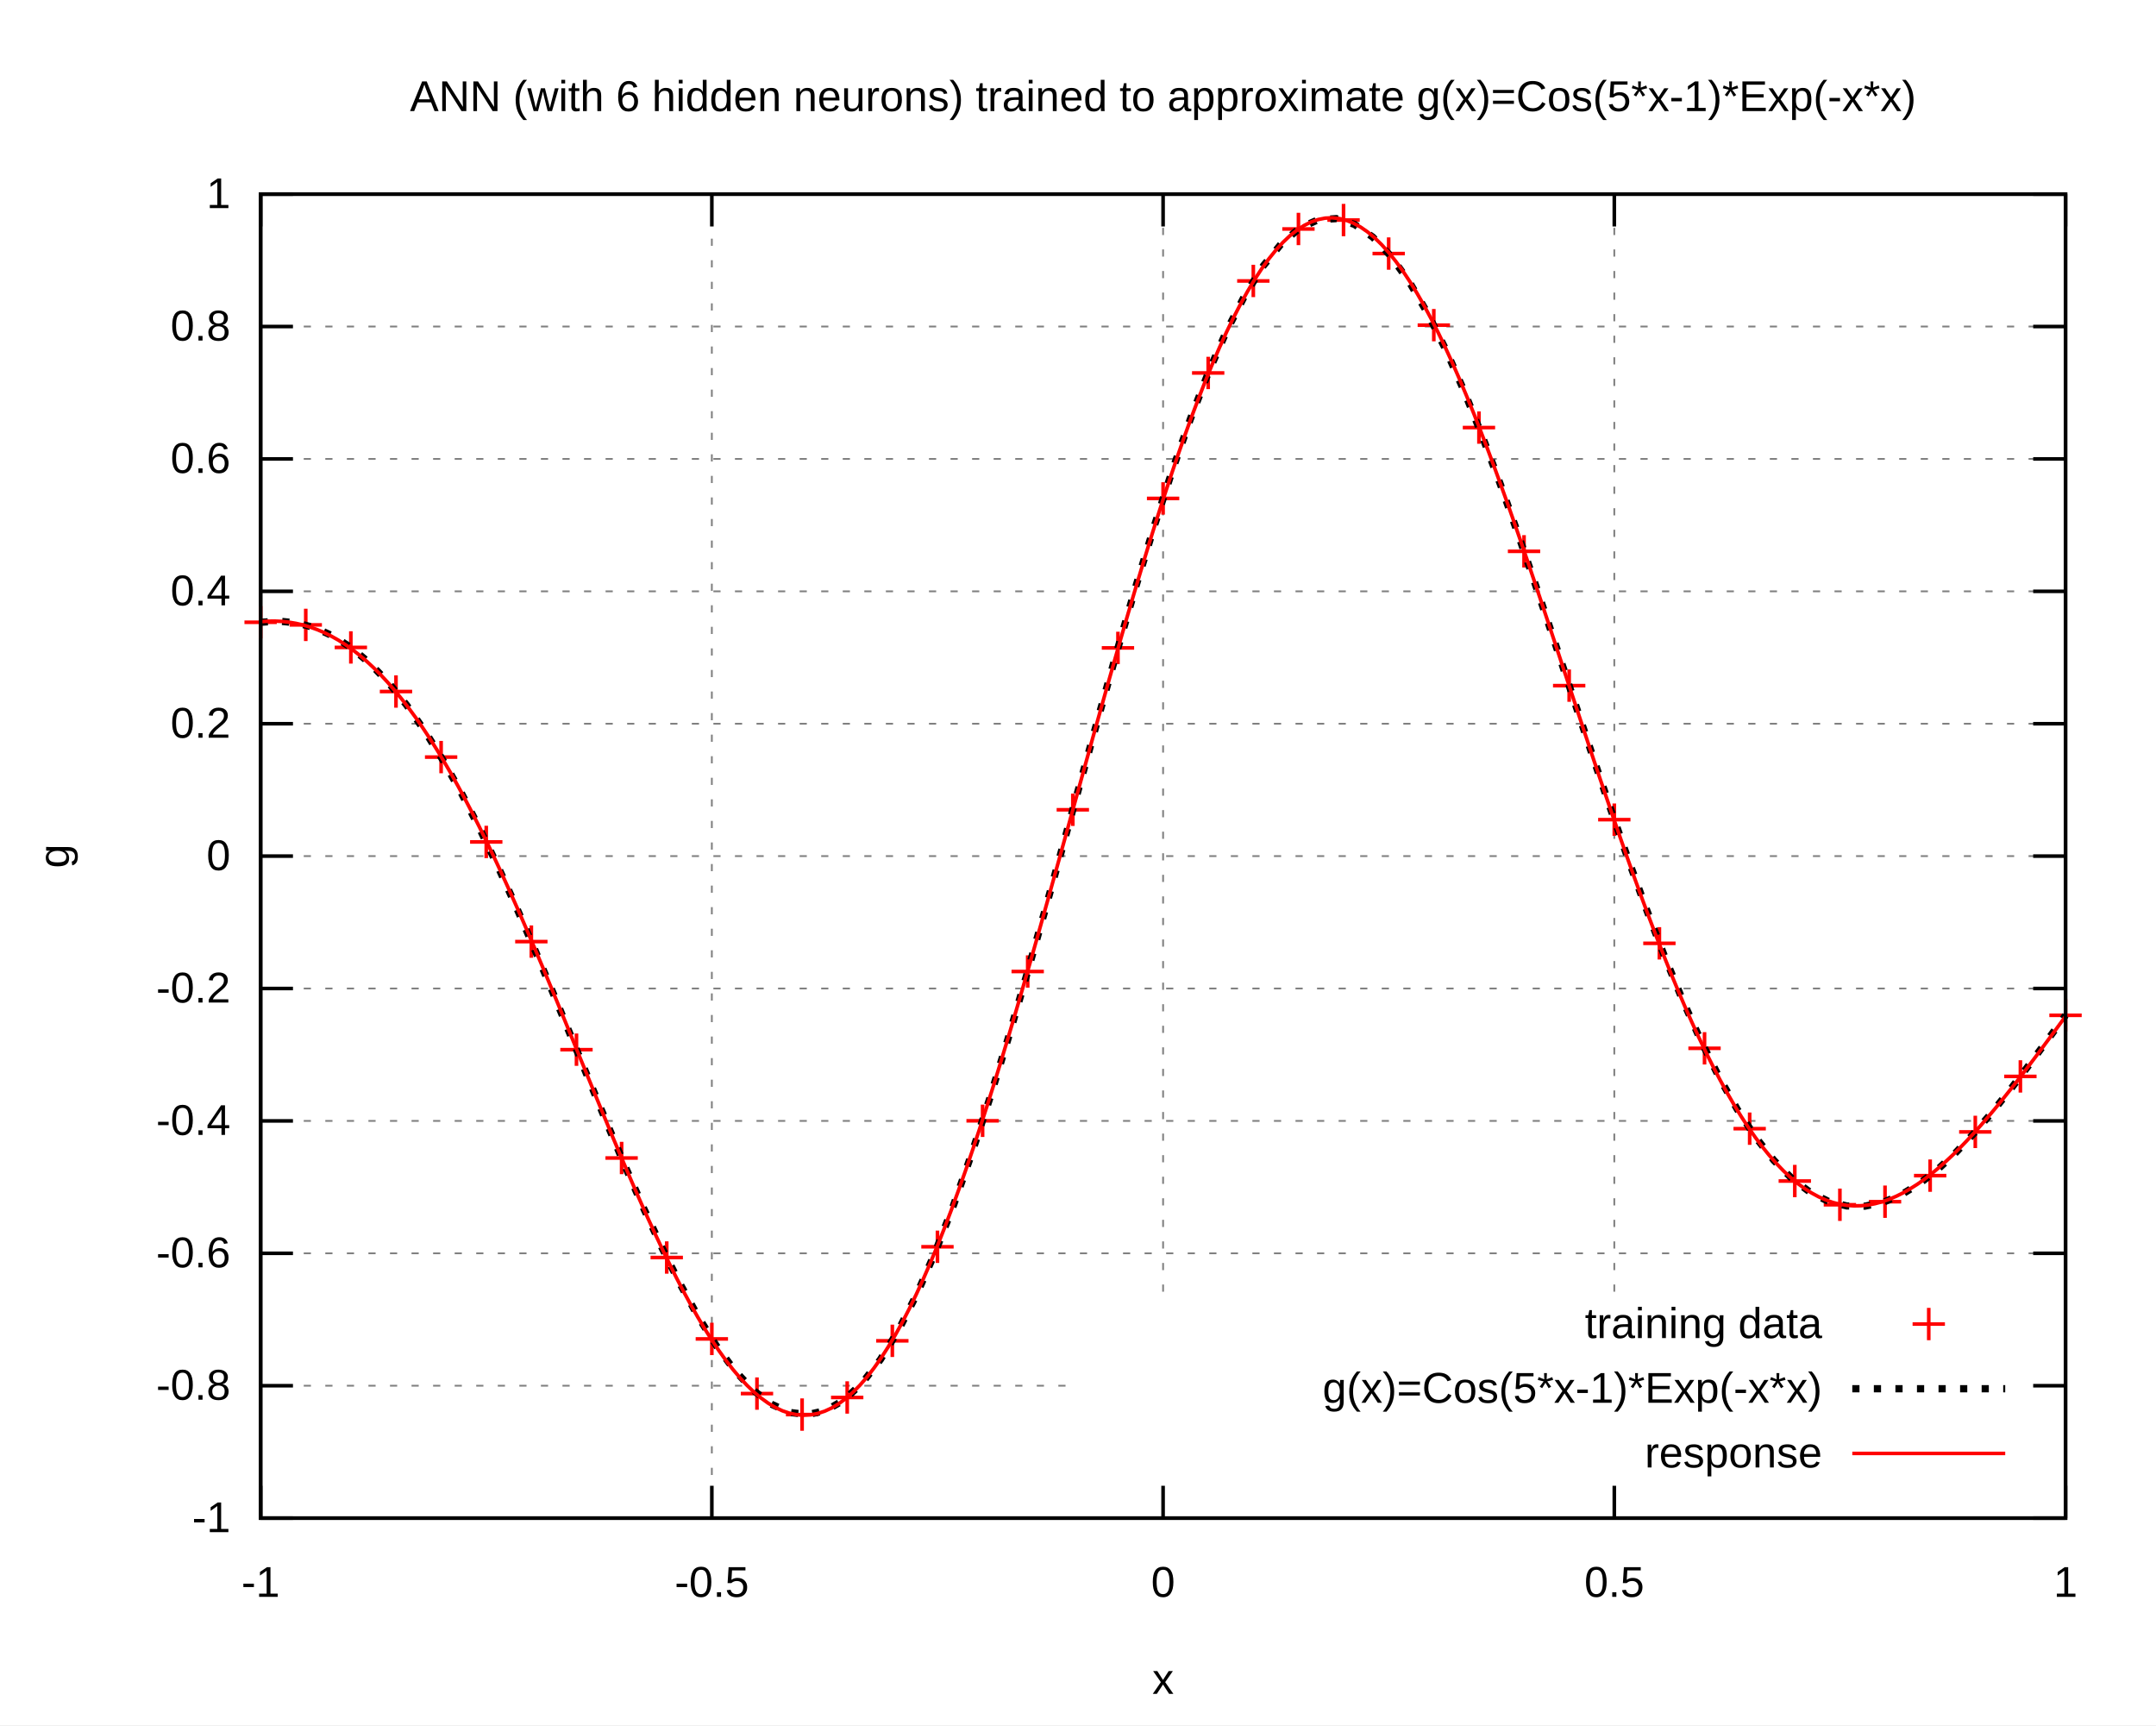
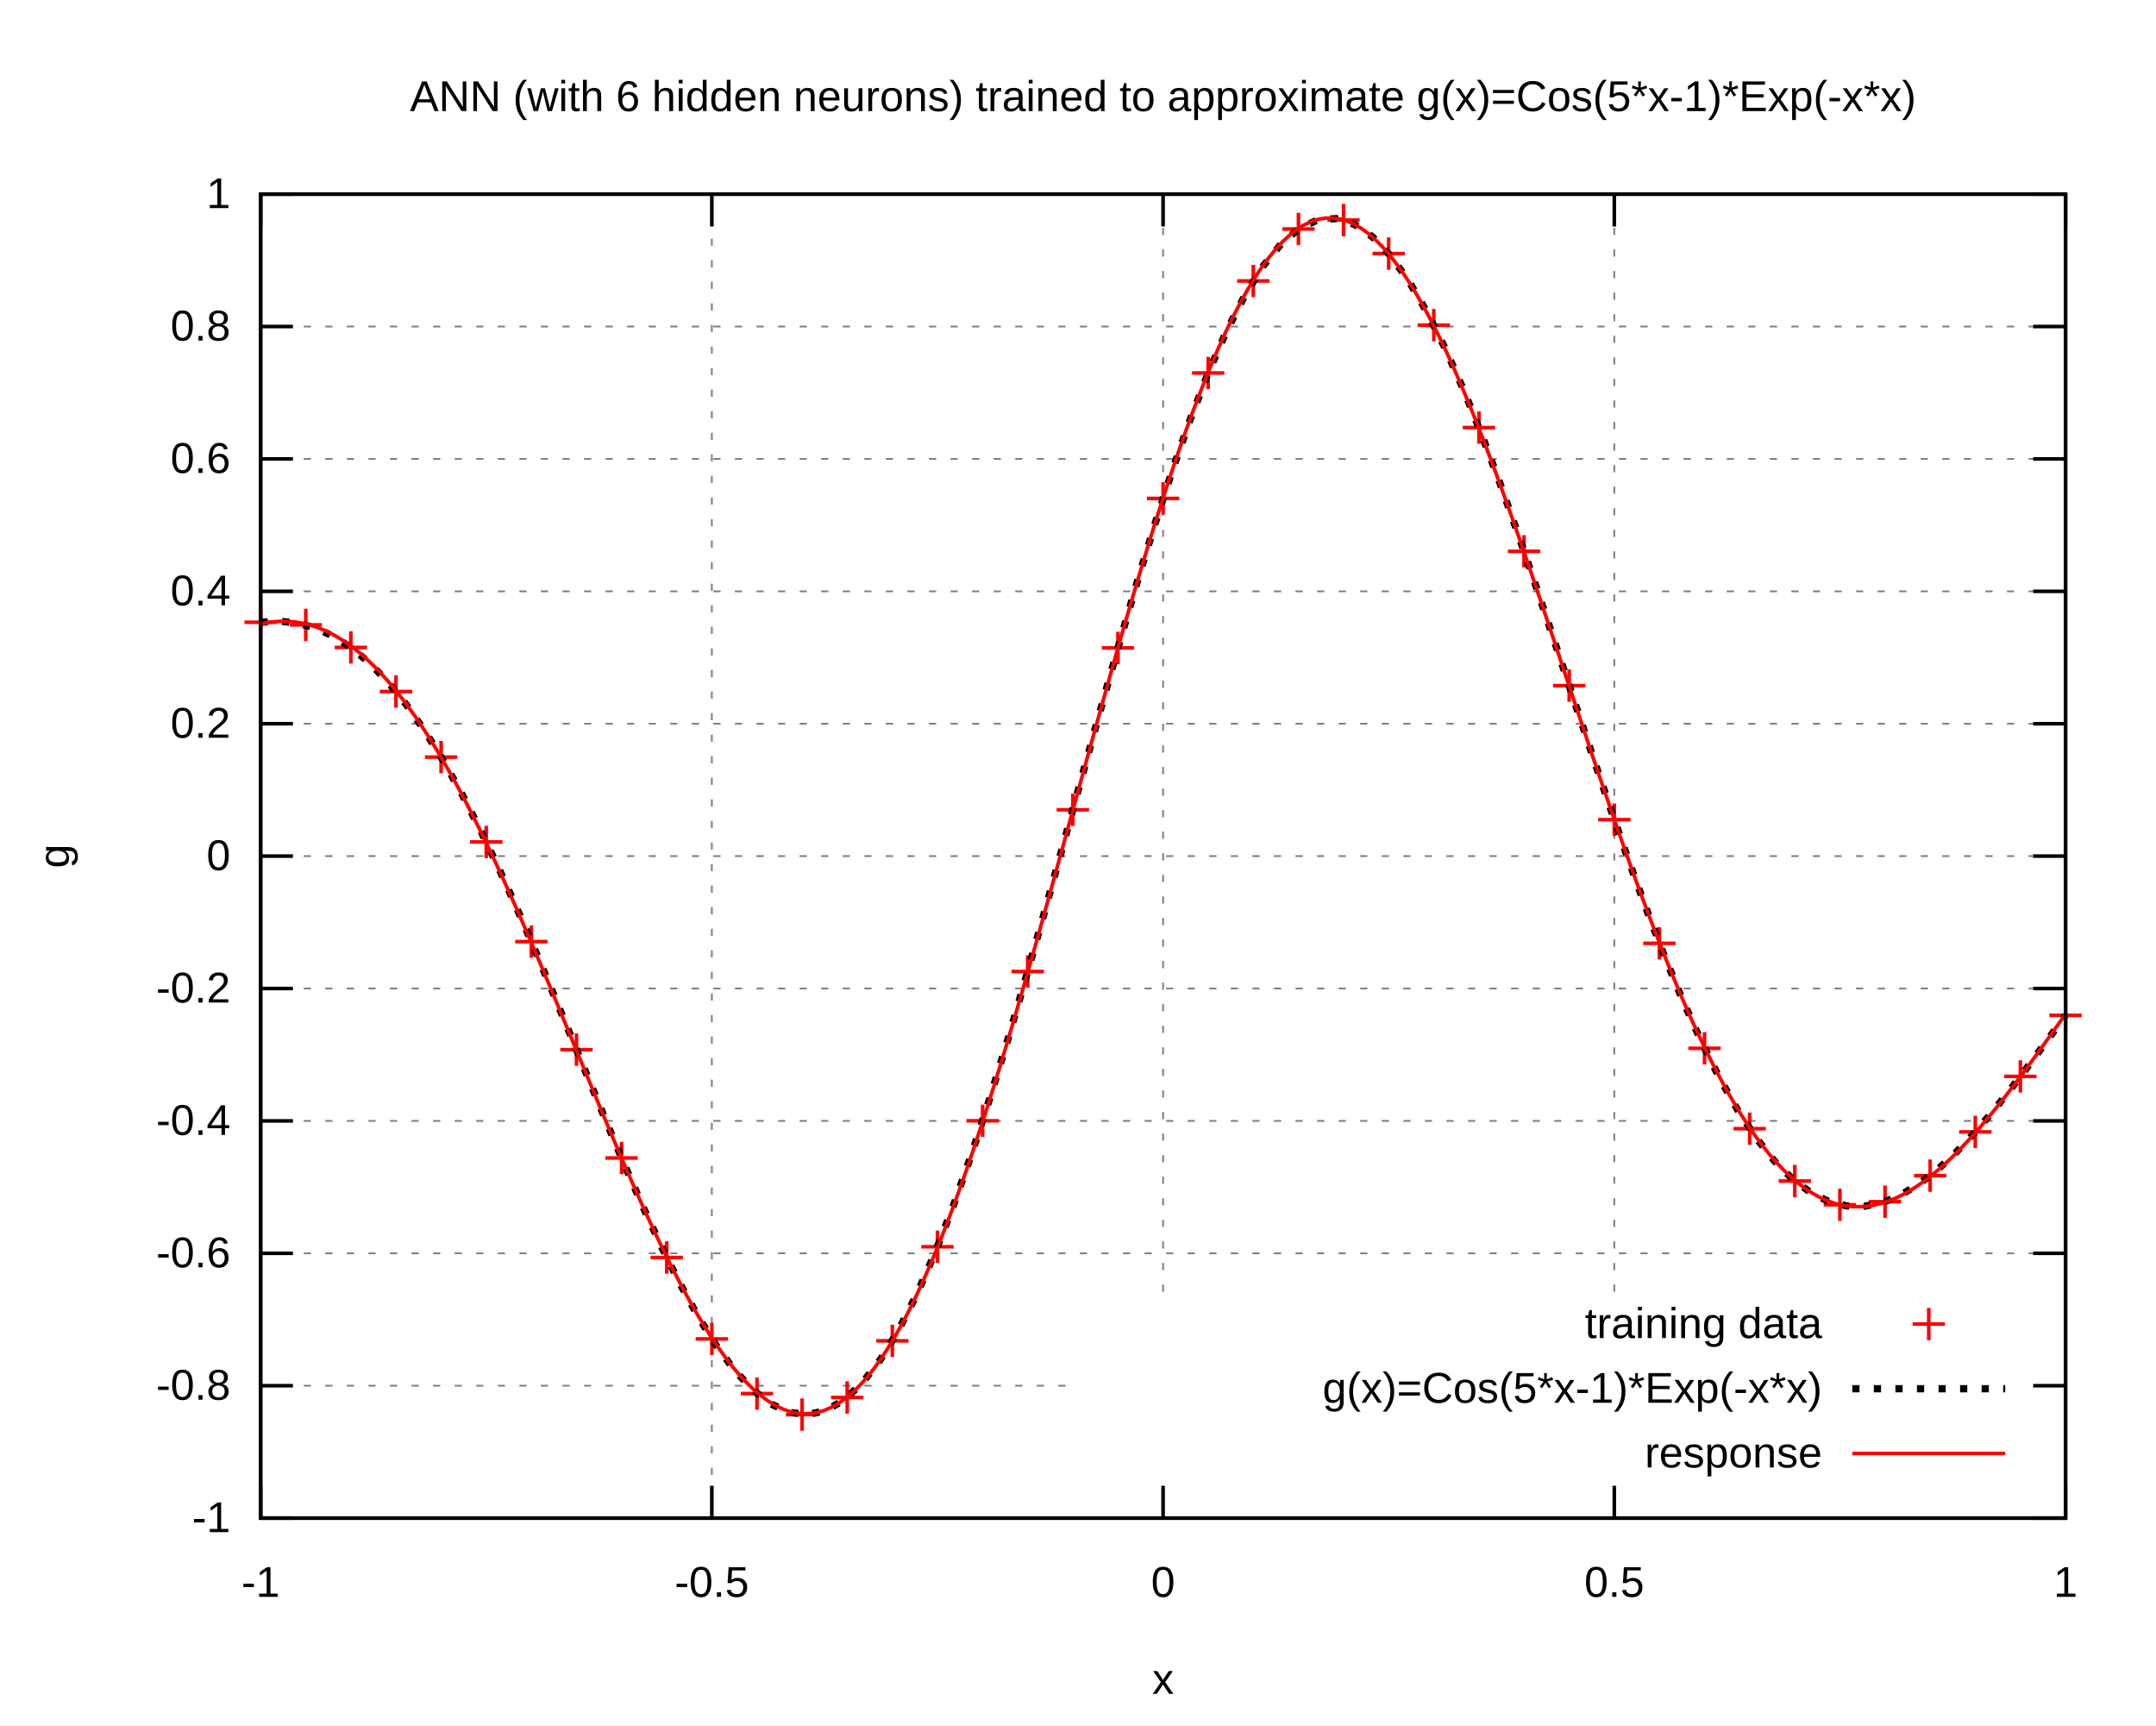
<svg xmlns="http://www.w3.org/2000/svg" xmlns:xlink="http://www.w3.org/1999/xlink" width="600" height="480" viewBox="0 0 600 480">
  <g id="gnuplot_canvas">
    <rect x="0" y="0" width="600" height="480" fill="#ffffff" />
    <defs>
      <circle id="gpDot" r="0.5" stroke-width="0.5" stroke="currentColor" />
      <path id="gpPt0" stroke-width="0.222" stroke="currentColor" d="M-1,0 h2 M0,-1 v2" />
      <path id="gpPt1" stroke-width="0.222" stroke="currentColor" d="M-1,-1 L1,1 M1,-1 L-1,1" />
      <path id="gpPt2" stroke-width="0.222" stroke="currentColor" d="M-1,0 L1,0 M0,-1 L0,1 M-1,-1 L1,1 M-1,1 L1,-1" />
      <rect id="gpPt3" stroke-width="0.222" stroke="currentColor" x="-1" y="-1" width="2" height="2" />
      <rect id="gpPt4" stroke-width="0.222" stroke="currentColor" fill="currentColor" x="-1" y="-1" width="2" height="2" />
      <circle id="gpPt5" stroke-width="0.222" stroke="currentColor" cx="0" cy="0" r="1" />
      <use xlink:href="#gpPt5" id="gpPt6" fill="currentColor" stroke="none" />
      <path id="gpPt7" stroke-width="0.222" stroke="currentColor" d="M0,-1.33 L-1.33,0.67 L1.33,0.67 z" />
      <use xlink:href="#gpPt7" id="gpPt8" fill="currentColor" stroke="none" />
      <use xlink:href="#gpPt7" id="gpPt9" stroke="currentColor" transform="rotate(180)" />
      <use xlink:href="#gpPt9" id="gpPt10" fill="currentColor" stroke="none" />
      <use xlink:href="#gpPt3" id="gpPt11" stroke="currentColor" transform="rotate(45)" />
      <use xlink:href="#gpPt11" id="gpPt12" fill="currentColor" stroke="none" />
      <path id="gpPt13" stroke-width="0.222" stroke="currentColor" d="M0,1.330 L1.265,0.411 L0.782,-1.067 L-0.782,-1.076 L-1.265,0.411 z" />
      <use xlink:href="#gpPt13" id="gpPt14" fill="currentColor" stroke="none" />
      <filter id="textbox" filterUnits="objectBoundingBox" x="0" y="0" height="1" width="1">
        <feFlood flood-color="#FFFFFF" flood-opacity="1" result="bgnd" />
        <feComposite in="SourceGraphic" in2="bgnd" operator="atop" />
      </filter>
      <filter id="greybox" filterUnits="objectBoundingBox" x="0" y="0" height="1" width="1">
        <feFlood flood-color="lightgrey" flood-opacity="1" result="grey" />
        <feComposite in="SourceGraphic" in2="grey" operator="atop" />
      </filter>
    </defs>
    <g fill="none" color="#FFFFFF" stroke="currentColor" stroke-width="1.00" stroke-linecap="butt" stroke-linejoin="miter">
</g>
    <g fill="none" color="black" stroke="currentColor" stroke-width="1.00" stroke-linecap="butt" stroke-linejoin="miter">
</g>
    <g fill="none" color="black" stroke="black" stroke-width="0.50" stroke-linecap="butt" stroke-linejoin="miter">
</g>
    <g fill="none" color="gray" stroke="currentColor" stroke-width="0.50" stroke-linecap="butt" stroke-linejoin="miter">
      <path stroke="gray" stroke-dasharray="2,4" class="gridline" d="M72.53,422.40 L574.82,422.40  " />
    </g>
    <g fill="none" color="gray" stroke="gray" stroke-width="1.00" stroke-linecap="butt" stroke-linejoin="miter">
</g>
    <g fill="none" color="black" stroke="currentColor" stroke-width="1.00" stroke-linecap="butt" stroke-linejoin="miter">
      <path stroke="black" d="M72.53,422.40 L81.53,422.40 M574.82,422.40 L565.82,422.40  " />
      <g transform="translate(64.14,426.30)" stroke="none" fill="black" font-family="Arial" font-size="12.00" text-anchor="end">
        <text>
          <tspan font-family="Arial">-1</tspan>
        </text>
      </g>
    </g>
    <g fill="none" color="black" stroke="currentColor" stroke-width="1.00" stroke-linecap="butt" stroke-linejoin="miter">
</g>
    <g fill="none" color="black" stroke="black" stroke-width="0.50" stroke-linecap="butt" stroke-linejoin="miter">
</g>
    <g fill="none" color="gray" stroke="currentColor" stroke-width="0.50" stroke-linecap="butt" stroke-linejoin="miter">
      <path stroke="gray" stroke-dasharray="2,4" class="gridline" d="M72.53,385.56 L297.34,385.56 M566.43,385.56 L574.82,385.56  " />
    </g>
    <g fill="none" color="gray" stroke="gray" stroke-width="1.00" stroke-linecap="butt" stroke-linejoin="miter">
</g>
    <g fill="none" color="black" stroke="currentColor" stroke-width="1.00" stroke-linecap="butt" stroke-linejoin="miter">
      <path stroke="black" d="M72.53,385.56 L81.53,385.56 M574.82,385.56 L565.82,385.56  " />
      <g transform="translate(64.14,389.46)" stroke="none" fill="black" font-family="Arial" font-size="12.00" text-anchor="end">
        <text>
          <tspan font-family="Arial">-0.8</tspan>
        </text>
      </g>
    </g>
    <g fill="none" color="black" stroke="currentColor" stroke-width="1.00" stroke-linecap="butt" stroke-linejoin="miter">
</g>
    <g fill="none" color="black" stroke="black" stroke-width="0.50" stroke-linecap="butt" stroke-linejoin="miter">
</g>
    <g fill="none" color="gray" stroke="currentColor" stroke-width="0.50" stroke-linecap="butt" stroke-linejoin="miter">
      <path stroke="gray" stroke-dasharray="2,4" class="gridline" d="M72.53,348.72 L574.82,348.72  " />
    </g>
    <g fill="none" color="gray" stroke="gray" stroke-width="1.00" stroke-linecap="butt" stroke-linejoin="miter">
</g>
    <g fill="none" color="black" stroke="currentColor" stroke-width="1.00" stroke-linecap="butt" stroke-linejoin="miter">
      <path stroke="black" d="M72.53,348.72 L81.53,348.72 M574.82,348.72 L565.82,348.72  " />
      <g transform="translate(64.14,352.62)" stroke="none" fill="black" font-family="Arial" font-size="12.00" text-anchor="end">
        <text>
          <tspan font-family="Arial">-0.6</tspan>
        </text>
      </g>
    </g>
    <g fill="none" color="black" stroke="currentColor" stroke-width="1.00" stroke-linecap="butt" stroke-linejoin="miter">
</g>
    <g fill="none" color="black" stroke="black" stroke-width="0.50" stroke-linecap="butt" stroke-linejoin="miter">
</g>
    <g fill="none" color="gray" stroke="currentColor" stroke-width="0.50" stroke-linecap="butt" stroke-linejoin="miter">
      <path stroke="gray" stroke-dasharray="2,4" class="gridline" d="M72.53,311.88 L574.82,311.88  " />
    </g>
    <g fill="none" color="gray" stroke="gray" stroke-width="1.00" stroke-linecap="butt" stroke-linejoin="miter">
</g>
    <g fill="none" color="black" stroke="currentColor" stroke-width="1.00" stroke-linecap="butt" stroke-linejoin="miter">
      <path stroke="black" d="M72.53,311.88 L81.53,311.88 M574.82,311.88 L565.82,311.88  " />
      <g transform="translate(64.14,315.78)" stroke="none" fill="black" font-family="Arial" font-size="12.00" text-anchor="end">
        <text>
          <tspan font-family="Arial">-0.4</tspan>
        </text>
      </g>
    </g>
    <g fill="none" color="black" stroke="currentColor" stroke-width="1.00" stroke-linecap="butt" stroke-linejoin="miter">
</g>
    <g fill="none" color="black" stroke="black" stroke-width="0.50" stroke-linecap="butt" stroke-linejoin="miter">
</g>
    <g fill="none" color="gray" stroke="currentColor" stroke-width="0.50" stroke-linecap="butt" stroke-linejoin="miter">
      <path stroke="gray" stroke-dasharray="2,4" class="gridline" d="M72.53,275.04 L574.82,275.04  " />
    </g>
    <g fill="none" color="gray" stroke="gray" stroke-width="1.00" stroke-linecap="butt" stroke-linejoin="miter">
</g>
    <g fill="none" color="black" stroke="currentColor" stroke-width="1.00" stroke-linecap="butt" stroke-linejoin="miter">
      <path stroke="black" d="M72.53,275.04 L81.53,275.04 M574.82,275.04 L565.82,275.04  " />
      <g transform="translate(64.14,278.94)" stroke="none" fill="black" font-family="Arial" font-size="12.00" text-anchor="end">
        <text>
          <tspan font-family="Arial">-0.2</tspan>
        </text>
      </g>
    </g>
    <g fill="none" color="black" stroke="currentColor" stroke-width="1.00" stroke-linecap="butt" stroke-linejoin="miter">
</g>
    <g fill="none" color="black" stroke="black" stroke-width="0.50" stroke-linecap="butt" stroke-linejoin="miter">
</g>
    <g fill="none" color="gray" stroke="currentColor" stroke-width="0.50" stroke-linecap="butt" stroke-linejoin="miter">
      <path stroke="gray" stroke-dasharray="2,4" class="gridline" d="M72.53,238.20 L574.82,238.20  " />
    </g>
    <g fill="none" color="gray" stroke="gray" stroke-width="1.00" stroke-linecap="butt" stroke-linejoin="miter">
</g>
    <g fill="none" color="black" stroke="currentColor" stroke-width="1.00" stroke-linecap="butt" stroke-linejoin="miter">
      <path stroke="black" d="M72.53,238.20 L81.53,238.20 M574.82,238.20 L565.82,238.20  " />
      <g transform="translate(64.14,242.10)" stroke="none" fill="black" font-family="Arial" font-size="12.00" text-anchor="end">
        <text>
          <tspan font-family="Arial"> 0</tspan>
        </text>
      </g>
    </g>
    <g fill="none" color="black" stroke="currentColor" stroke-width="1.00" stroke-linecap="butt" stroke-linejoin="miter">
</g>
    <g fill="none" color="black" stroke="black" stroke-width="0.50" stroke-linecap="butt" stroke-linejoin="miter">
</g>
    <g fill="none" color="gray" stroke="currentColor" stroke-width="0.50" stroke-linecap="butt" stroke-linejoin="miter">
      <path stroke="gray" stroke-dasharray="2,4" class="gridline" d="M72.53,201.37 L574.82,201.37  " />
    </g>
    <g fill="none" color="gray" stroke="gray" stroke-width="1.00" stroke-linecap="butt" stroke-linejoin="miter">
</g>
    <g fill="none" color="black" stroke="currentColor" stroke-width="1.00" stroke-linecap="butt" stroke-linejoin="miter">
      <path stroke="black" d="M72.53,201.37 L81.53,201.37 M574.82,201.37 L565.82,201.37  " />
      <g transform="translate(64.14,205.27)" stroke="none" fill="black" font-family="Arial" font-size="12.00" text-anchor="end">
        <text>
          <tspan font-family="Arial"> 0.2</tspan>
        </text>
      </g>
    </g>
    <g fill="none" color="black" stroke="currentColor" stroke-width="1.00" stroke-linecap="butt" stroke-linejoin="miter">
</g>
    <g fill="none" color="black" stroke="black" stroke-width="0.50" stroke-linecap="butt" stroke-linejoin="miter">
</g>
    <g fill="none" color="gray" stroke="currentColor" stroke-width="0.50" stroke-linecap="butt" stroke-linejoin="miter">
      <path stroke="gray" stroke-dasharray="2,4" class="gridline" d="M72.53,164.53 L574.82,164.53  " />
    </g>
    <g fill="none" color="gray" stroke="gray" stroke-width="1.00" stroke-linecap="butt" stroke-linejoin="miter">
</g>
    <g fill="none" color="black" stroke="currentColor" stroke-width="1.00" stroke-linecap="butt" stroke-linejoin="miter">
      <path stroke="black" d="M72.53,164.53 L81.53,164.53 M574.82,164.53 L565.82,164.53  " />
      <g transform="translate(64.14,168.43)" stroke="none" fill="black" font-family="Arial" font-size="12.00" text-anchor="end">
        <text>
          <tspan font-family="Arial"> 0.4</tspan>
        </text>
      </g>
    </g>
    <g fill="none" color="black" stroke="currentColor" stroke-width="1.00" stroke-linecap="butt" stroke-linejoin="miter">
</g>
    <g fill="none" color="black" stroke="black" stroke-width="0.50" stroke-linecap="butt" stroke-linejoin="miter">
</g>
    <g fill="none" color="gray" stroke="currentColor" stroke-width="0.50" stroke-linecap="butt" stroke-linejoin="miter">
      <path stroke="gray" stroke-dasharray="2,4" class="gridline" d="M72.53,127.69 L574.82,127.69  " />
    </g>
    <g fill="none" color="gray" stroke="gray" stroke-width="1.00" stroke-linecap="butt" stroke-linejoin="miter">
</g>
    <g fill="none" color="black" stroke="currentColor" stroke-width="1.00" stroke-linecap="butt" stroke-linejoin="miter">
      <path stroke="black" d="M72.53,127.69 L81.53,127.69 M574.82,127.69 L565.82,127.69  " />
      <g transform="translate(64.14,131.59)" stroke="none" fill="black" font-family="Arial" font-size="12.00" text-anchor="end">
        <text>
          <tspan font-family="Arial"> 0.6</tspan>
        </text>
      </g>
    </g>
    <g fill="none" color="black" stroke="currentColor" stroke-width="1.00" stroke-linecap="butt" stroke-linejoin="miter">
</g>
    <g fill="none" color="black" stroke="black" stroke-width="0.50" stroke-linecap="butt" stroke-linejoin="miter">
</g>
    <g fill="none" color="gray" stroke="currentColor" stroke-width="0.50" stroke-linecap="butt" stroke-linejoin="miter">
      <path stroke="gray" stroke-dasharray="2,4" class="gridline" d="M72.53,90.85 L574.82,90.85  " />
    </g>
    <g fill="none" color="gray" stroke="gray" stroke-width="1.00" stroke-linecap="butt" stroke-linejoin="miter">
</g>
    <g fill="none" color="black" stroke="currentColor" stroke-width="1.00" stroke-linecap="butt" stroke-linejoin="miter">
      <path stroke="black" d="M72.53,90.85 L81.53,90.85 M574.82,90.85 L565.82,90.85  " />
      <g transform="translate(64.14,94.75)" stroke="none" fill="black" font-family="Arial" font-size="12.00" text-anchor="end">
        <text>
          <tspan font-family="Arial"> 0.8</tspan>
        </text>
      </g>
    </g>
    <g fill="none" color="black" stroke="currentColor" stroke-width="1.00" stroke-linecap="butt" stroke-linejoin="miter">
</g>
    <g fill="none" color="black" stroke="black" stroke-width="0.50" stroke-linecap="butt" stroke-linejoin="miter">
</g>
    <g fill="none" color="gray" stroke="currentColor" stroke-width="0.50" stroke-linecap="butt" stroke-linejoin="miter">
      <path stroke="gray" stroke-dasharray="2,4" class="gridline" d="M72.53,54.01 L574.82,54.01  " />
    </g>
    <g fill="none" color="gray" stroke="gray" stroke-width="1.00" stroke-linecap="butt" stroke-linejoin="miter">
</g>
    <g fill="none" color="black" stroke="currentColor" stroke-width="1.00" stroke-linecap="butt" stroke-linejoin="miter">
      <path stroke="black" d="M72.53,54.01 L81.53,54.01 M574.82,54.01 L565.82,54.01  " />
      <g transform="translate(64.14,57.91)" stroke="none" fill="black" font-family="Arial" font-size="12.00" text-anchor="end">
        <text>
          <tspan font-family="Arial"> 1</tspan>
        </text>
      </g>
    </g>
    <g fill="none" color="black" stroke="currentColor" stroke-width="1.00" stroke-linecap="butt" stroke-linejoin="miter">
</g>
    <g fill="none" color="black" stroke="black" stroke-width="0.50" stroke-linecap="butt" stroke-linejoin="miter">
</g>
    <g fill="none" color="gray" stroke="currentColor" stroke-width="0.50" stroke-linecap="butt" stroke-linejoin="miter">
      <path stroke="gray" stroke-dasharray="2,4" class="gridline" d="M72.53,422.40 L72.53,54.01  " />
    </g>
    <g fill="none" color="gray" stroke="gray" stroke-width="1.00" stroke-linecap="butt" stroke-linejoin="miter">
</g>
    <g fill="none" color="black" stroke="currentColor" stroke-width="1.00" stroke-linecap="butt" stroke-linejoin="miter">
      <path stroke="black" d="M72.53,422.40 L72.53,413.40 M72.53,54.01 L72.53,63.01  " />
      <g transform="translate(72.53,444.30)" stroke="none" fill="black" font-family="Arial" font-size="12.00" text-anchor="middle">
        <text>
          <tspan font-family="Arial">-1</tspan>
        </text>
      </g>
    </g>
    <g fill="none" color="black" stroke="currentColor" stroke-width="1.00" stroke-linecap="butt" stroke-linejoin="miter">
</g>
    <g fill="none" color="black" stroke="black" stroke-width="0.50" stroke-linecap="butt" stroke-linejoin="miter">
</g>
    <g fill="none" color="gray" stroke="currentColor" stroke-width="0.50" stroke-linecap="butt" stroke-linejoin="miter">
      <path stroke="gray" stroke-dasharray="2,4" class="gridline" d="M198.10,422.40 L198.10,54.01  " />
    </g>
    <g fill="none" color="gray" stroke="gray" stroke-width="1.00" stroke-linecap="butt" stroke-linejoin="miter">
</g>
    <g fill="none" color="black" stroke="currentColor" stroke-width="1.00" stroke-linecap="butt" stroke-linejoin="miter">
      <path stroke="black" d="M198.10,422.40 L198.10,413.40 M198.10,54.01 L198.10,63.01  " />
      <g transform="translate(198.10,444.30)" stroke="none" fill="black" font-family="Arial" font-size="12.00" text-anchor="middle">
        <text>
          <tspan font-family="Arial">-0.5</tspan>
        </text>
      </g>
    </g>
    <g fill="none" color="black" stroke="currentColor" stroke-width="1.00" stroke-linecap="butt" stroke-linejoin="miter">
</g>
    <g fill="none" color="black" stroke="black" stroke-width="0.50" stroke-linecap="butt" stroke-linejoin="miter">
</g>
    <g fill="none" color="gray" stroke="currentColor" stroke-width="0.50" stroke-linecap="butt" stroke-linejoin="miter">
      <path stroke="gray" stroke-dasharray="2,4" class="gridline" d="M323.68,422.40 L323.68,413.40 M323.68,359.40 L323.68,54.01  " />
    </g>
    <g fill="none" color="gray" stroke="gray" stroke-width="1.00" stroke-linecap="butt" stroke-linejoin="miter">
</g>
    <g fill="none" color="black" stroke="currentColor" stroke-width="1.00" stroke-linecap="butt" stroke-linejoin="miter">
      <path stroke="black" d="M323.68,422.40 L323.68,413.40 M323.68,54.01 L323.68,63.01  " />
      <g transform="translate(323.68,444.30)" stroke="none" fill="black" font-family="Arial" font-size="12.00" text-anchor="middle">
        <text>
          <tspan font-family="Arial"> 0</tspan>
        </text>
      </g>
    </g>
    <g fill="none" color="black" stroke="currentColor" stroke-width="1.00" stroke-linecap="butt" stroke-linejoin="miter">
</g>
    <g fill="none" color="black" stroke="black" stroke-width="0.50" stroke-linecap="butt" stroke-linejoin="miter">
</g>
    <g fill="none" color="gray" stroke="currentColor" stroke-width="0.50" stroke-linecap="butt" stroke-linejoin="miter">
      <path stroke="gray" stroke-dasharray="2,4" class="gridline" d="M449.25,422.40 L449.25,413.40 M449.25,359.40 L449.25,54.01  " />
    </g>
    <g fill="none" color="gray" stroke="gray" stroke-width="1.00" stroke-linecap="butt" stroke-linejoin="miter">
</g>
    <g fill="none" color="black" stroke="currentColor" stroke-width="1.00" stroke-linecap="butt" stroke-linejoin="miter">
      <path stroke="black" d="M449.25,422.40 L449.25,413.40 M449.25,54.01 L449.25,63.01  " />
      <g transform="translate(449.25,444.30)" stroke="none" fill="black" font-family="Arial" font-size="12.00" text-anchor="middle">
        <text>
          <tspan font-family="Arial"> 0.5</tspan>
        </text>
      </g>
    </g>
    <g fill="none" color="black" stroke="currentColor" stroke-width="1.00" stroke-linecap="butt" stroke-linejoin="miter">
</g>
    <g fill="none" color="black" stroke="black" stroke-width="0.50" stroke-linecap="butt" stroke-linejoin="miter">
</g>
    <g fill="none" color="gray" stroke="currentColor" stroke-width="0.50" stroke-linecap="butt" stroke-linejoin="miter">
      <path stroke="gray" stroke-dasharray="2,4" class="gridline" d="M574.82,422.40 L574.82,54.01  " />
    </g>
    <g fill="none" color="gray" stroke="gray" stroke-width="1.00" stroke-linecap="butt" stroke-linejoin="miter">
</g>
    <g fill="none" color="black" stroke="currentColor" stroke-width="1.00" stroke-linecap="butt" stroke-linejoin="miter">
      <path stroke="black" d="M574.82,422.40 L574.82,413.40 M574.82,54.01 L574.82,63.01  " />
      <g transform="translate(574.82,444.30)" stroke="none" fill="black" font-family="Arial" font-size="12.00" text-anchor="middle">
        <text>
          <tspan font-family="Arial"> 1</tspan>
        </text>
      </g>
    </g>
    <g fill="none" color="black" stroke="currentColor" stroke-width="1.00" stroke-linecap="butt" stroke-linejoin="miter">
</g>
    <g fill="none" color="black" stroke="currentColor" stroke-width="1.00" stroke-linecap="butt" stroke-linejoin="miter">
      <path stroke="black" d="M72.53,54.01 L72.53,422.40 L574.82,422.40 L574.82,54.01 L72.53,54.01 Z  " />
    </g>
    <g fill="none" color="black" stroke="currentColor" stroke-width="1.00" stroke-linecap="butt" stroke-linejoin="miter">
      <g transform="translate(19.18,238.21) rotate(270)" stroke="none" fill="black" font-family="Arial" font-size="12.00" text-anchor="middle">
        <text>
          <tspan font-family="Arial">g</tspan>
        </text>
      </g>
    </g>
    <g fill="none" color="black" stroke="currentColor" stroke-width="1.00" stroke-linecap="butt" stroke-linejoin="miter">
      <g transform="translate(323.67,471.30)" stroke="none" fill="black" font-family="Arial" font-size="12.00" text-anchor="middle">
        <text>
          <tspan font-family="Arial">x</tspan>
        </text>
      </g>
    </g>
    <g fill="none" color="black" stroke="currentColor" stroke-width="1.00" stroke-linecap="butt" stroke-linejoin="miter">
</g>
    <g id="gnuplot_plot_1">
      <g fill="none" color="black" stroke="currentColor" stroke-width="1.00" stroke-linecap="butt" stroke-linejoin="miter">
        <g transform="translate(507.09,372.30)" stroke="none" fill="black" font-family="Arial" font-size="12.00" text-anchor="end">
          <text>
            <tspan font-family="Arial">training data</tspan>
          </text>
        </g>
      </g>
      <g fill="none" color="black" stroke="currentColor" stroke-width="1.00" stroke-linecap="butt" stroke-linejoin="miter">
        <use xlink:href="#gpPt0" transform="translate(72.53,173.14) scale(4.50)" color="rgb(255,   0,   0)" />
        <use xlink:href="#gpPt0" transform="translate(85.09,173.87) scale(4.50)" color="rgb(255,   0,   0)" />
        <use xlink:href="#gpPt0" transform="translate(97.64,180.14) scale(4.50)" color="rgb(255,   0,   0)" />
        <use xlink:href="#gpPt0" transform="translate(110.20,192.41) scale(4.50)" color="rgb(255,   0,   0)" />
        <use xlink:href="#gpPt0" transform="translate(122.76,210.65) scale(4.50)" color="rgb(255,   0,   0)" />
        <use xlink:href="#gpPt0" transform="translate(135.32,234.26) scale(4.50)" color="rgb(255,   0,   0)" />
        <use xlink:href="#gpPt0" transform="translate(147.87,261.99) scale(4.50)" color="rgb(255,   0,   0)" />
        <use xlink:href="#gpPt0" transform="translate(160.43,292.06) scale(4.50)" color="rgb(255,   0,   0)" />
        <use xlink:href="#gpPt0" transform="translate(172.99,322.20) scale(4.50)" color="rgb(255,   0,   0)" />
        <use xlink:href="#gpPt0" transform="translate(185.55,349.89) scale(4.50)" color="rgb(255,   0,   0)" />
        <use xlink:href="#gpPt0" transform="translate(198.10,372.54) scale(4.50)" color="rgb(255,   0,   0)" />
        <use xlink:href="#gpPt0" transform="translate(210.66,387.75) scale(4.50)" color="rgb(255,   0,   0)" />
        <use xlink:href="#gpPt0" transform="translate(223.22,393.59) scale(4.50)" color="rgb(255,   0,   0)" />
        <use xlink:href="#gpPt0" transform="translate(235.77,388.83) scale(4.50)" color="rgb(255,   0,   0)" />
        <use xlink:href="#gpPt0" transform="translate(248.33,373.07) scale(4.50)" color="rgb(255,   0,   0)" />
        <use xlink:href="#gpPt0" transform="translate(260.89,346.90) scale(4.50)" color="rgb(255,   0,   0)" />
        <use xlink:href="#gpPt0" transform="translate(273.45,311.85) scale(4.50)" color="rgb(255,   0,   0)" />
        <use xlink:href="#gpPt0" transform="translate(286.00,270.31) scale(4.50)" color="rgb(255,   0,   0)" />
        <use xlink:href="#gpPt0" transform="translate(298.56,225.31) scale(4.50)" color="rgb(255,   0,   0)" />
        <use xlink:href="#gpPt0" transform="translate(311.12,180.27) scale(4.50)" color="rgb(255,   0,   0)" />
        <use xlink:href="#gpPt0" transform="translate(323.68,138.68) scale(4.50)" color="rgb(255,   0,   0)" />
        <use xlink:href="#gpPt0" transform="translate(336.23,103.77) scale(4.50)" color="rgb(255,   0,   0)" />
        <use xlink:href="#gpPt0" transform="translate(348.79,78.17) scale(4.50)" color="rgb(255,   0,   0)" />
        <use xlink:href="#gpPt0" transform="translate(361.35,63.71) scale(4.50)" color="rgb(255,   0,   0)" />
        <use xlink:href="#gpPt0" transform="translate(373.90,61.23) scale(4.50)" color="rgb(255,   0,   0)" />
        <use xlink:href="#gpPt0" transform="translate(386.46,70.55) scale(4.50)" color="rgb(255,   0,   0)" />
        <use xlink:href="#gpPt0" transform="translate(399.02,90.47) scale(4.50)" color="rgb(255,   0,   0)" />
        <use xlink:href="#gpPt0" transform="translate(411.58,118.97) scale(4.50)" color="rgb(255,   0,   0)" />
        <use xlink:href="#gpPt0" transform="translate(424.13,153.40) scale(4.50)" color="rgb(255,   0,   0)" />
        <use xlink:href="#gpPt0" transform="translate(436.69,190.77) scale(4.50)" color="rgb(255,   0,   0)" />
        <use xlink:href="#gpPt0" transform="translate(449.25,228.06) scale(4.50)" color="rgb(255,   0,   0)" />
        <use xlink:href="#gpPt0" transform="translate(461.80,262.47) scale(4.50)" color="rgb(255,   0,   0)" />
        <use xlink:href="#gpPt0" transform="translate(474.36,291.68) scale(4.50)" color="rgb(255,   0,   0)" />
        <use xlink:href="#gpPt0" transform="translate(486.92,314.04) scale(4.50)" color="rgb(255,   0,   0)" />
        <use xlink:href="#gpPt0" transform="translate(499.48,328.61) scale(4.50)" color="rgb(255,   0,   0)" />
        <use xlink:href="#gpPt0" transform="translate(512.03,335.21) scale(4.50)" color="rgb(255,   0,   0)" />
        <use xlink:href="#gpPt0" transform="translate(524.59,334.36) scale(4.50)" color="rgb(255,   0,   0)" />
        <use xlink:href="#gpPt0" transform="translate(537.15,327.11) scale(4.50)" color="rgb(255,   0,   0)" />
        <use xlink:href="#gpPt0" transform="translate(549.71,314.94) scale(4.50)" color="rgb(255,   0,   0)" />
        <use xlink:href="#gpPt0" transform="translate(562.26,299.50) scale(4.50)" color="rgb(255,   0,   0)" />
        <use xlink:href="#gpPt0" transform="translate(574.82,282.50) scale(4.50)" color="rgb(255,   0,   0)" />
        <use xlink:href="#gpPt0" transform="translate(536.76,368.40) scale(4.50)" color="rgb(255,   0,   0)" />
      </g>
    </g>
    <g id="gnuplot_plot_2">
      <g fill="none" color="#FFFFFF" stroke="rgb(255,   0,   0)" stroke-width="2.00" stroke-linecap="butt" stroke-linejoin="miter">
</g>
      <g fill="none" color="black" stroke="currentColor" stroke-width="2.00" stroke-linecap="butt" stroke-linejoin="miter">
        <g transform="translate(507.09,390.30)" stroke="none" fill="black" font-family="Arial" font-size="12.00" text-anchor="end">
          <text>
            <tspan font-family="Arial">g(x)=Cos(5*x-1)*Exp(-x*x)</tspan>
          </text>
        </g>
      </g>
      <g fill="none" color="black" stroke="currentColor" stroke-width="2.00" stroke-linecap="butt" stroke-linejoin="miter">
        <path stroke="rgb(  0,   0,   0)" stroke-dasharray=" 2,4" d="M515.48,386.40 L558.04,386.40 M72.53,173.14 L77.60,172.82 L82.68,173.33 L87.75,174.72 L92.82,177.04 L97.90,180.32   L102.97,184.60 L108.05,189.87 L113.12,196.13 L118.19,203.35 L123.27,211.51 L128.34,220.54 L133.41,230.38 L138.49,240.93   L143.56,252.10 L148.63,263.77 L153.71,275.80 L158.78,288.05 L163.86,300.37 L168.93,312.60 L174.00,324.57 L179.08,336.10   L184.15,347.02 L189.22,357.16 L194.30,366.36 L199.37,374.45 L204.44,381.29 L209.52,386.73 L214.59,390.66 L219.67,392.98   L224.74,393.60 L229.81,392.46 L234.89,389.53 L239.96,384.79 L245.03,378.26 L250.11,369.98 L255.18,360.01 L260.25,348.45   L265.33,335.42 L270.40,321.05 L275.48,305.50 L280.55,288.97 L285.62,271.63 L290.70,253.71 L295.77,235.43 L300.84,217.02   L305.92,198.70 L310.99,180.71 L316.06,163.29 L321.14,146.64 L326.21,131.00 L331.29,116.54 L336.36,103.46 L341.43,91.91   L346.51,82.03 L351.58,73.95 L356.65,67.73 L361.73,63.45 L366.80,61.15 L371.87,60.82 L376.95,62.44 L382.02,65.96   L387.10,71.31 L392.17,78.39 L397.24,87.08 L402.32,97.22 L407.39,108.67 L412.46,121.24 L417.54,134.75 L422.61,149.01   L427.68,163.80 L432.76,178.94 L437.83,194.21 L442.91,209.42 L447.98,224.38 L453.05,238.91 L458.13,252.83 L463.20,266.01   L468.27,278.29 L473.35,289.56 L478.42,299.72 L483.49,308.69 L488.57,316.41 L493.64,322.84 L498.72,327.95 L503.79,331.76   L508.86,334.28 L513.94,335.54 L519.01,335.60 L524.08,334.52 L529.16,332.39 L534.23,329.29 L539.30,325.33 L544.38,320.60   L549.45,315.22 L554.53,309.31 L559.60,302.96 L564.67,296.31 L569.75,289.45 L574.82,282.50  " />
      </g>
    </g>
    <g id="gnuplot_plot_3">
      <g fill="none" color="#FFFFFF" stroke="rgb(  0,   0,   0)" stroke-width="1.00" stroke-linecap="butt" stroke-linejoin="miter">
</g>
      <g fill="none" color="black" stroke="currentColor" stroke-width="1.00" stroke-linecap="butt" stroke-linejoin="miter">
        <g transform="translate(507.09,408.30)" stroke="none" fill="black" font-family="Arial" font-size="12.00" text-anchor="end">
          <text>
            <tspan font-family="Arial">response</tspan>
          </text>
        </g>
      </g>
      <g fill="none" color="black" stroke="currentColor" stroke-width="1.00" stroke-linecap="butt" stroke-linejoin="miter">
-         <path stroke="rgb(255,   0,   0)" d="M515.48,404.40 L558.04,404.40 M72.53,172.97 L74.49,172.84 L76.45,172.81 L78.42,172.90 L80.38,173.11 L82.34,173.44   L84.30,173.89 L86.26,174.46 L88.23,175.17 L90.19,176.00 L92.15,176.98 L94.11,178.08 L96.07,179.33 L98.04,180.72   L100.00,182.25 L101.96,183.92 L103.92,185.74 L105.89,187.70 L107.85,189.81 L109.81,192.06 L111.77,194.46 L113.73,197.00   L115.70,199.69 L117.66,202.52 L119.62,205.49 L121.58,208.60 L123.54,211.84 L125.51,215.22 L127.47,218.73 L129.43,222.36   L131.39,226.11 L133.35,229.98 L135.32,233.96 L137.28,238.05 L139.24,242.23 L141.20,246.51 L143.16,250.88 L145.13,255.32   L147.09,259.84 L149.05,264.43 L151.01,269.07 L152.97,273.76 L154.94,278.49 L156.90,283.25 L158.86,288.03 L160.82,292.82   L162.79,297.62 L164.75,302.41 L166.71,307.18 L168.67,311.92 L170.63,316.63 L172.60,321.29 L174.56,325.89 L176.52,330.43   L178.48,334.88 L180.44,339.25 L182.41,343.51 L184.37,347.67 L186.33,351.71 L188.29,355.62 L190.25,359.38 L192.22,363.00   L194.18,366.46 L196.14,369.75 L198.10,372.86 L200.06,375.79 L202.03,378.53 L203.99,381.06 L205.95,383.38 L207.91,385.48   L209.87,387.36 L211.84,389.02 L213.80,390.43 L215.76,391.60 L217.72,392.53 L219.69,393.20 L221.65,393.61 L223.61,393.77   L225.57,393.66 L227.53,393.29 L229.50,392.65 L231.46,391.75 L233.42,390.57 L235.38,389.12 L237.34,387.40 L239.31,385.42   L241.27,383.16 L243.23,380.64 L245.19,377.86 L247.15,374.81 L249.12,371.51 L251.08,367.96 L253.04,364.16 L255.00,360.12   L256.96,355.84 L258.93,351.33 L260.89,346.60 L262.85,341.65 L264.81,336.50 L266.77,331.14 L268.74,325.60 L270.70,319.87   L272.66,313.97 L274.62,307.92 L276.59,301.71 L278.55,295.36 L280.51,288.88 L282.47,282.28 L284.43,275.58 L286.40,268.78   L288.36,261.91 L290.32,254.96 L292.28,247.96 L294.24,240.92 L296.21,233.84 L298.17,226.75 L300.13,219.66 L302.09,212.57   L304.05,205.51 L306.02,198.48 L307.98,191.50 L309.94,184.59 L311.90,177.75 L313.86,170.99 L315.83,164.34 L317.79,157.81   L319.75,151.39 L321.71,145.12 L323.68,138.99 L325.64,133.03 L327.60,127.24 L329.56,121.63 L331.52,116.22 L333.49,111.01   L335.45,106.01 L337.41,101.24 L339.37,96.70 L341.33,92.40 L343.30,88.34 L345.26,84.55 L347.22,81.01 L349.18,77.74   L351.14,74.74 L353.11,72.02 L355.07,69.59 L357.03,67.44 L358.99,65.58 L360.95,64.01 L362.92,62.74 L364.88,61.76   L366.84,61.08 L368.80,60.69 L370.76,60.60 L372.73,60.81 L374.69,61.30 L376.65,62.09 L378.61,63.16 L380.58,64.52   L382.54,66.16 L384.50,68.07 L386.46,70.25 L388.42,72.69 L390.39,75.39 L392.35,78.34 L394.31,81.53 L396.27,84.95   L398.23,88.60 L400.20,92.47 L402.16,96.55 L404.12,100.82 L406.08,105.28 L408.04,109.92 L410.01,114.73 L411.97,119.70   L413.93,124.81 L415.89,130.05 L417.85,135.41 L419.82,140.89 L421.78,146.47 L423.74,152.13 L425.70,157.87 L427.66,163.67   L429.63,169.52 L431.59,175.42 L433.55,181.34 L435.51,187.27 L437.48,193.21 L439.44,199.14 L441.40,205.05 L443.36,210.94   L445.32,216.78 L447.29,222.56 L449.25,228.29 L451.21,233.94 L453.17,239.51 L455.13,244.98 L457.10,250.36 L459.06,255.62   L461.02,260.76 L462.98,265.78 L464.94,270.66 L466.91,275.40 L468.87,279.99 L470.83,284.42 L472.79,288.69 L474.75,292.79   L476.72,296.72 L478.68,300.48 L480.64,304.05 L482.60,307.44 L484.56,310.64 L486.53,313.65 L488.49,316.46 L490.45,319.09   L492.41,321.51 L494.38,323.74 L496.34,325.78 L498.30,327.62 L500.26,329.26 L502.22,330.70 L504.19,331.95 L506.15,333.01   L508.11,333.88 L510.07,334.57 L512.03,335.06 L514.00,335.38 L515.96,335.52 L517.92,335.48 L519.88,335.28 L521.84,334.90   L523.81,334.37 L525.77,333.68 L527.73,332.84 L529.69,331.86 L531.65,330.73 L533.62,329.48 L535.58,328.09 L537.54,326.58   L539.50,324.95 L541.46,323.21 L543.43,321.37 L545.39,319.43 L547.35,317.40 L549.31,315.28 L551.28,313.08 L553.24,310.81   L555.20,308.48 L557.16,306.08 L559.12,303.63 L561.09,301.13 L563.05,298.59 L565.01,296.01 L566.97,293.41 L568.93,290.77   L570.90,288.12 L572.86,285.46 L574.82,282.78  " />
+         <path stroke="rgb(255,   0,   0)" d="M515.48,404.40 L558.04,404.40 M72.53,173.59 L74.49,173.20 L76.45,172.96 L78.42,172.86 L80.38,172.90 L82.34,173.08   L84.30,173.42 L86.26,173.90 L88.23,174.54 L90.19,175.33 L92.15,176.27 L94.11,177.37 L96.07,178.62 L98.04,180.02   L100.00,181.59 L101.96,183.30 L103.92,185.17 L105.89,187.20 L107.85,189.38 L109.81,191.70 L111.77,194.18 L113.73,196.81   L115.70,199.58 L117.66,202.49 L119.62,205.54 L121.58,208.73 L123.54,212.05 L125.51,215.50 L127.47,219.07 L129.43,222.76   L131.39,226.57 L133.35,230.49 L135.32,234.51 L137.28,238.63 L139.24,242.84 L141.20,247.14 L143.16,251.51 L145.13,255.96   L147.09,260.48 L149.05,265.05 L151.01,269.67 L152.97,274.33 L154.94,279.03 L156.90,283.75 L158.86,288.49 L160.82,293.23   L162.79,297.97 L164.75,302.71 L166.71,307.42 L168.67,312.10 L170.63,316.75 L172.60,321.34 L174.56,325.88 L176.52,330.35   L178.48,334.74 L180.44,339.04 L182.41,343.25 L184.37,347.35 L186.33,351.34 L188.29,355.19 L190.25,358.91 L192.22,362.49   L194.18,365.92 L196.14,369.18 L198.10,372.26 L200.06,375.17 L202.03,377.89 L203.99,380.42 L205.95,382.74 L207.91,384.85   L209.87,386.74 L211.84,388.41 L213.80,389.84 L215.76,391.04 L217.72,391.99 L219.69,392.70 L221.65,393.16 L223.61,393.36   L225.57,393.30 L227.53,392.97 L229.50,392.39 L231.46,391.53 L233.42,390.41 L235.38,389.02 L237.34,387.36 L239.31,385.43   L241.27,383.23 L243.23,380.76 L245.19,378.03 L247.15,375.04 L249.12,371.78 L251.08,368.28 L253.04,364.52 L255.00,360.51   L256.96,356.27 L258.93,351.79 L260.89,347.09 L262.85,342.16 L264.81,337.02 L266.77,331.68 L268.74,326.14 L270.70,320.42   L272.66,314.51 L274.62,308.45 L276.59,302.22 L278.55,295.86 L280.51,289.36 L282.47,282.73 L284.43,276.00 L286.40,269.17   L288.36,262.26 L290.32,255.27 L292.28,248.23 L294.24,241.14 L296.21,234.02 L298.17,226.88 L300.13,219.74 L302.09,212.60   L304.05,205.49 L306.02,198.41 L307.98,191.38 L309.94,184.42 L311.90,177.53 L313.86,170.74 L315.83,164.04 L317.79,157.47   L319.75,151.02 L321.71,144.71 L323.68,138.56 L325.64,132.57 L327.60,126.76 L329.56,121.13 L331.52,115.71 L333.49,110.49   L335.45,105.49 L337.41,100.72 L339.37,96.18 L341.33,91.89 L343.30,87.85 L345.26,84.07 L347.22,80.56 L349.18,77.31   L351.14,74.35 L353.11,71.66 L355.07,69.27 L357.03,67.16 L358.99,65.34 L360.95,63.82 L362.92,62.59 L364.88,61.66   L366.84,61.02 L368.80,60.69 L370.76,60.65 L372.73,60.90 L374.69,61.45 L376.65,62.28 L378.61,63.40 L380.58,64.80   L382.54,66.48 L384.50,68.43 L386.46,70.65 L388.42,73.13 L390.39,75.86 L392.35,78.83 L394.31,82.05 L396.27,85.49   L398.23,89.16 L400.20,93.04 L402.16,97.12 L404.12,101.39 L406.08,105.85 L408.04,110.49 L410.01,115.28 L411.97,120.23   L413.93,125.32 L415.89,130.54 L417.85,135.88 L419.82,141.33 L421.78,146.87 L423.74,152.49 L425.70,158.19 L427.66,163.95   L429.63,169.76 L431.59,175.60 L433.55,181.47 L435.51,187.36 L437.48,193.25 L439.44,199.13 L441.40,204.99 L443.36,210.82   L445.32,216.61 L447.29,222.35 L449.25,228.03 L451.21,233.64 L453.17,239.17 L455.13,244.61 L457.10,249.94 L459.06,255.18   L461.02,260.29 L462.98,265.28 L464.94,270.14 L466.91,274.86 L468.87,279.44 L470.83,283.87 L472.79,288.13 L474.75,292.24   L476.72,296.18 L478.68,299.94 L480.64,303.53 L482.60,306.94 L484.56,310.16 L486.53,313.20 L488.49,316.05 L490.45,318.70   L492.41,321.17 L494.38,323.44 L496.34,325.52 L498.30,327.40 L500.26,329.09 L502.22,330.58 L504.19,331.88 L506.15,332.99   L508.11,333.91 L510.07,334.65 L512.03,335.19 L514.00,335.55 L515.96,335.74 L517.92,335.74 L519.88,335.58 L521.84,335.24   L523.81,334.74 L525.77,334.09 L527.73,333.27 L529.69,332.31 L531.65,331.20 L533.62,329.95 L535.58,328.56 L537.54,327.05   L539.50,325.41 L541.46,323.66 L543.43,321.80 L545.39,319.83 L547.35,317.76 L549.31,315.61 L551.28,313.36 L553.24,311.04   L555.20,308.65 L557.16,306.19 L559.12,303.67 L561.09,301.10 L563.05,298.48 L565.01,295.82 L566.97,293.13 L568.93,290.41   L570.90,287.67 L572.86,284.91 L574.82,282.15  " />
      </g>
    </g>
    <g fill="none" color="#FFFFFF" stroke="rgb(255,   0,   0)" stroke-width="2.00" stroke-linecap="butt" stroke-linejoin="miter">
</g>
    <g fill="none" color="black" stroke="currentColor" stroke-width="2.00" stroke-linecap="butt" stroke-linejoin="miter">
</g>
    <g fill="none" color="black" stroke="black" stroke-width="1.00" stroke-linecap="butt" stroke-linejoin="miter">
</g>
    <g fill="none" color="black" stroke="currentColor" stroke-width="1.00" stroke-linecap="butt" stroke-linejoin="miter">
      <path stroke="black" d="M72.53,54.01 L72.53,422.40 L574.82,422.40 L574.82,54.01 L72.53,54.01 Z  " />
    </g>
    <g fill="none" color="black" stroke="currentColor" stroke-width="1.00" stroke-linecap="butt" stroke-linejoin="miter">
      <g transform="translate(323.67,30.91)" stroke="none" fill="black" font-family="Arial" font-size="12.00" text-anchor="middle">
        <text>
          <tspan font-family="Arial">ANN (with 6 hidden neurons) trained to approximate g(x)=Cos(5*x-1)*Exp(-x*x)</tspan>
        </text>
      </g>
    </g>
    <g fill="none" color="black" stroke="currentColor" stroke-width="1.00" stroke-linecap="butt" stroke-linejoin="miter">
</g>
  </g>
</svg>
